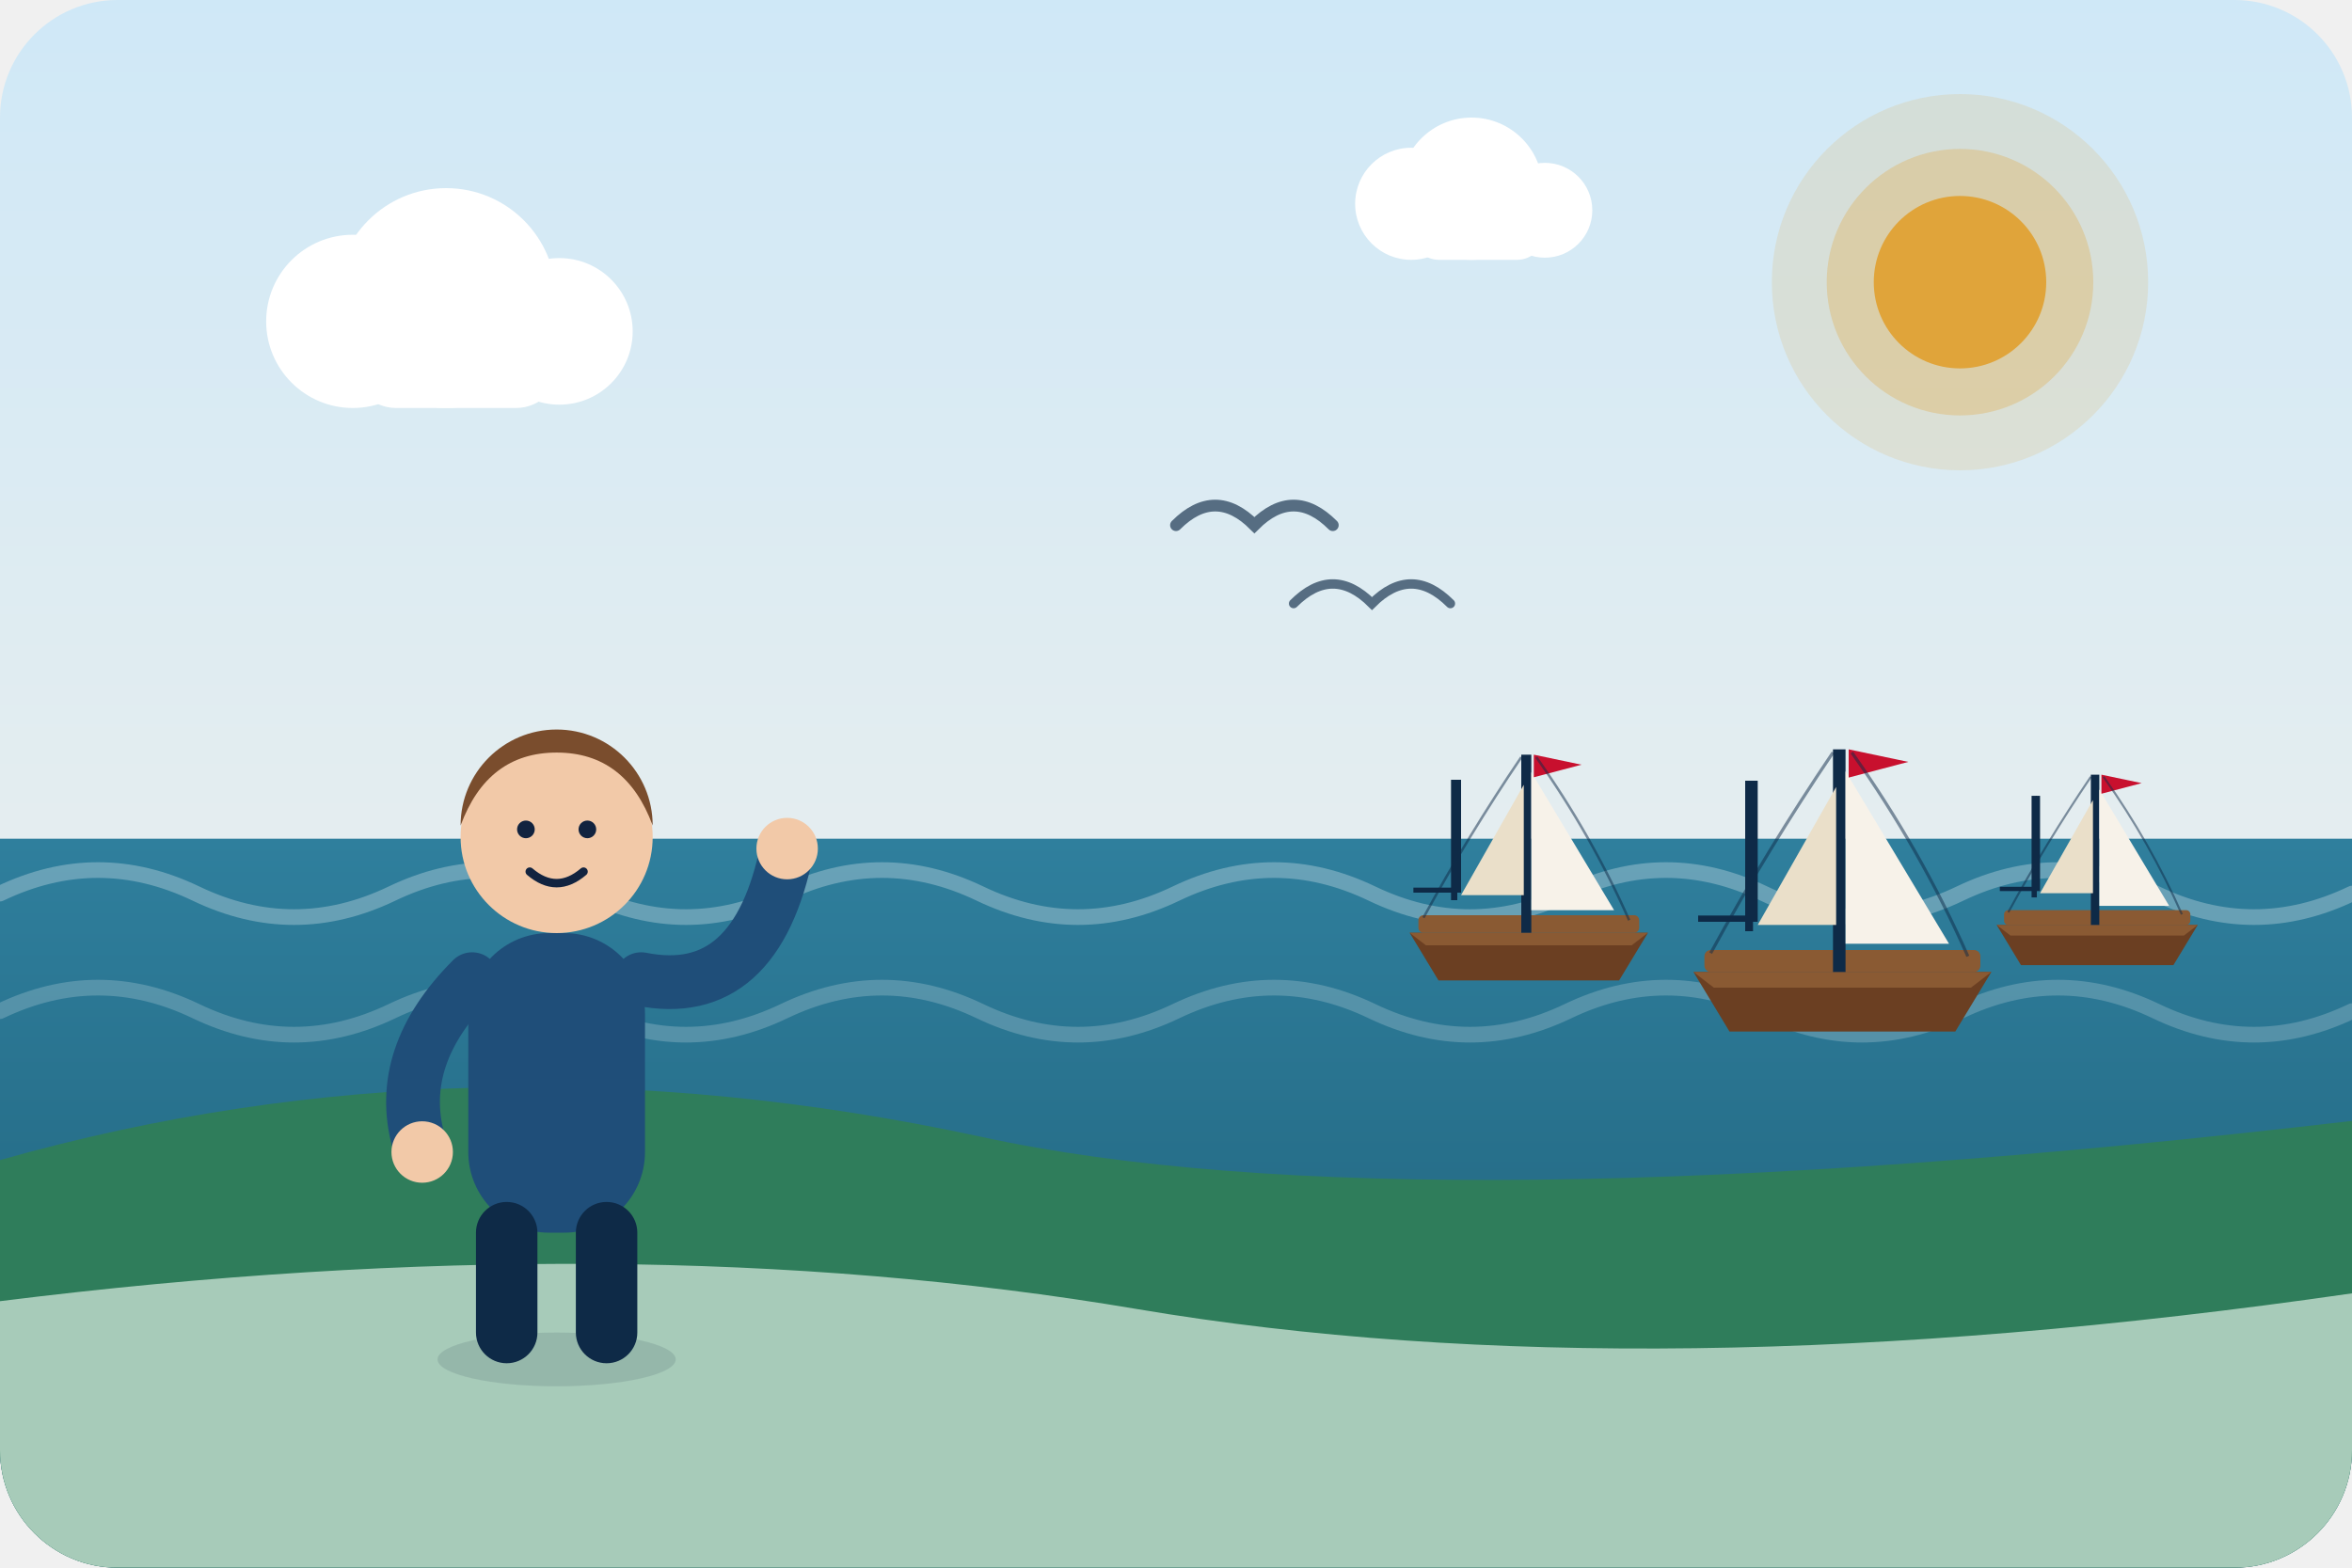
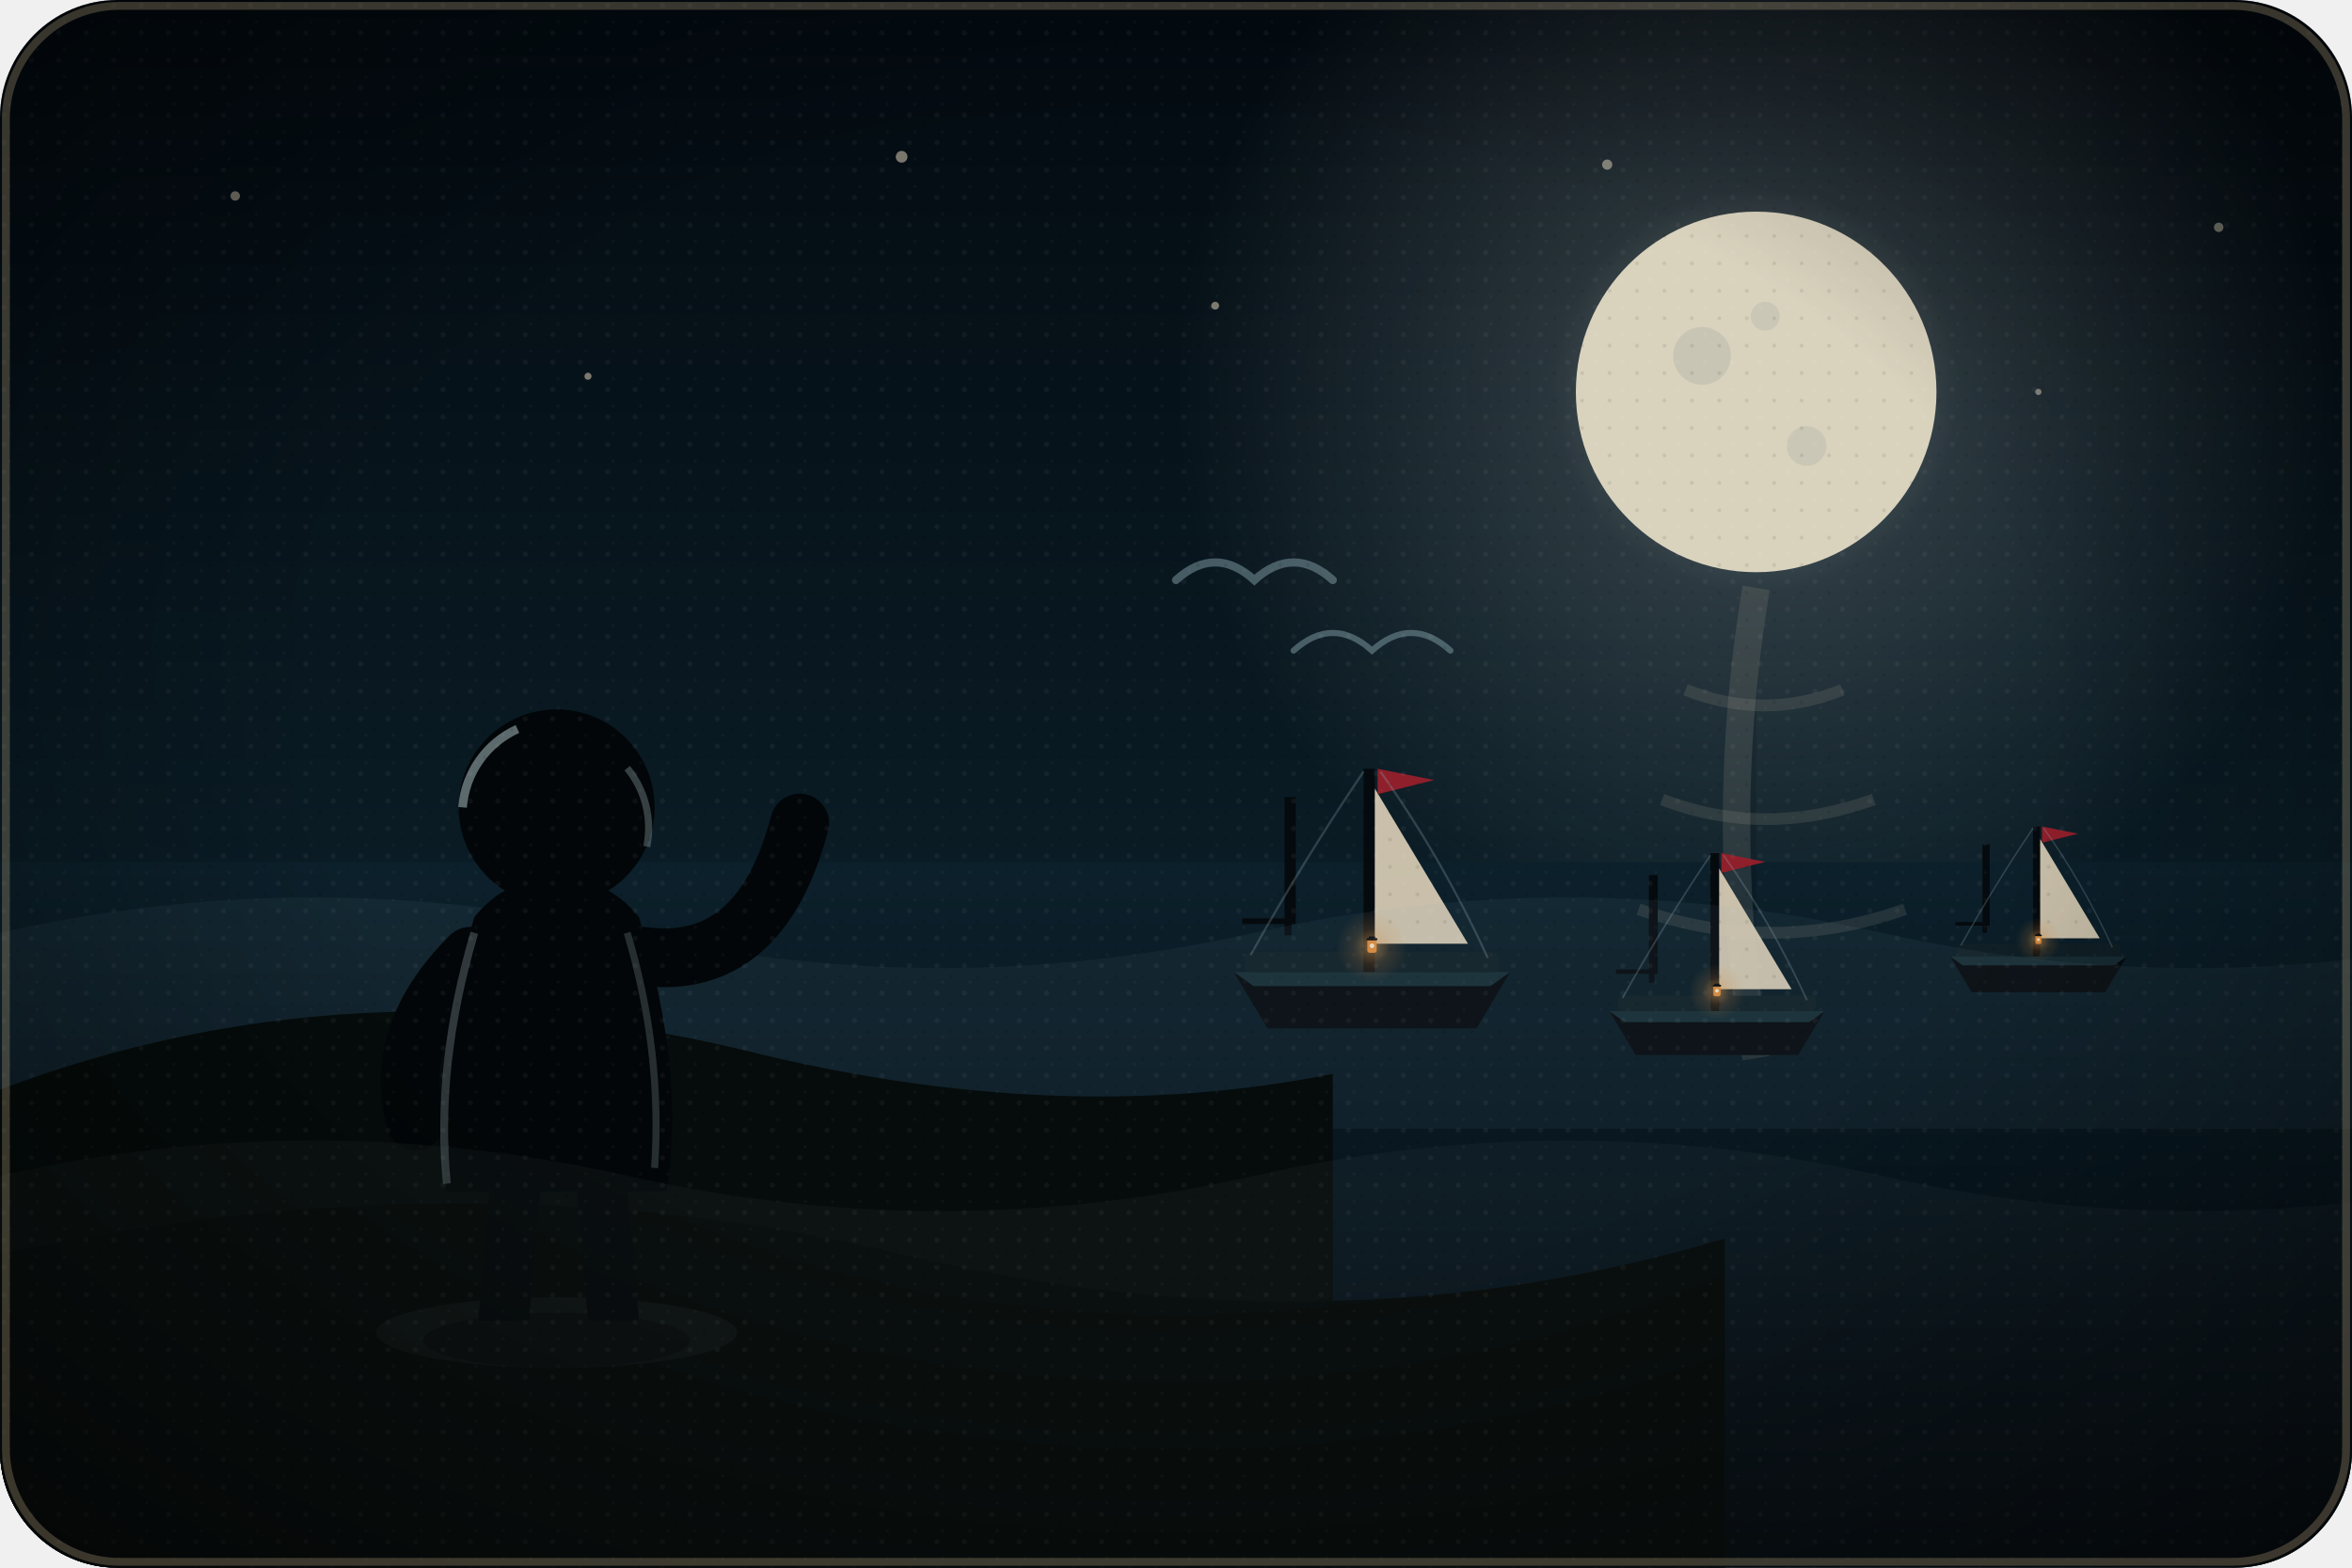
<svg xmlns="http://www.w3.org/2000/svg" viewBox="0 0 600 400" role="img" aria-labelledby="title">
  <defs>
    <linearGradient id="bg" x1="0" y1="0" x2="0" y2="1">
-       <stop offset="0" stop-color="#cfe8f7" />
-       <stop offset="1" stop-color="#f7f2e9" />
+       <stop offset="0" stop-color="#030a10" />
+       <stop offset="1" stop-color="#102a36" />
    </linearGradient>
    <linearGradient id="sea" x1="0" y1="0" x2="0" y2="1">
-       <stop offset="0" stop-color="#2f7f9d" />
-       <stop offset="1" stop-color="#1d5c74" />
+       <stop offset="0" stop-color="#0c202b" />
+       <stop offset="1" stop-color="#030a0f" />
    </linearGradient>
+     <radialGradient id="moonGlow">
+       <stop offset="0" stop-color="#f2ead8" stop-opacity=".55" />
+       <stop offset=".35" stop-color="#c9d8d9" stop-opacity=".18" />
+       <stop offset="1" stop-color="#c9d8d9" stop-opacity="0" />
+     </radialGradient>
+     <radialGradient id="warm">
+       <stop offset="0" stop-color="#e0a45a" stop-opacity=".55" />
+       <stop offset=".5" stop-color="#d98a3d" stop-opacity=".16" />
+       <stop offset="1" stop-color="#d98a3d" stop-opacity="0" />
+     </radialGradient>
+     <radialGradient id="vig" cx=".5" cy=".45" r=".76">
+       <stop offset=".48" stop-color="#000" stop-opacity="0" />
+       <stop offset="1" stop-color="#000" stop-opacity=".62" />
+     </radialGradient>
+     <pattern id="grain" width="7" height="7" patternUnits="userSpaceOnUse">
+       <circle cx="1" cy="1.4" r=".65" fill="#ffffff" opacity=".055" />
+       <circle cx="4.6" cy="4.2" r=".5" fill="#000000" opacity=".1" />
+       <circle cx="2.4" cy="5.6" r=".4" fill="#ffffff" opacity=".04" />
+     </pattern>
    <clipPath id="round">
      <rect width="600" height="400" rx="30" />
    </clipPath>
  </defs>
  <g clip-path="url(#round)">
    <rect width="600" height="400" fill="url(#bg)" />
-     <g transform="translate(500 72) scale(1)">
-       <circle r="48" fill="#e0a43a" opacity=".16" />
-       <circle r="34" fill="#e0a43a" opacity=".3" />
-       <circle r="22" fill="#e0a43a" />
+     <circle cx="60" cy="50" r="1.2" fill="#d9cdb5" opacity=".55" />
+     <circle cx="150" cy="96" r="0.9" fill="#d9cdb5" opacity=".55" />
+     <circle cx="230" cy="40" r="1.5" fill="#d9cdb5" opacity=".55" />
+     <circle cx="310" cy="78" r="1" fill="#d9cdb5" opacity=".55" />
+     <circle cx="410" cy="42" r="1.3" fill="#d9cdb5" opacity=".55" />
+     <circle cx="520" cy="100" r="0.8" fill="#d9cdb5" opacity=".55" />
+     <circle cx="566" cy="58" r="1.2" fill="#d9cdb5" opacity=".55" />
+     <circle cx="448" cy="100" r="147.2" fill="url(#moonGlow)" />
+     <circle cx="448" cy="100" r="46" fill="#d9d2bd" />
+     <circle cx="434.2" cy="90.8" r="7.36" fill="#a9ada5" opacity=".35" />
+     <circle cx="460.88" cy="113.8" r="5.06" fill="#a9ada5" opacity=".3" />
+     <circle cx="450.3" cy="80.68" r="3.68" fill="#a9ada5" opacity=".3" />
+     <rect x="0" y="220" width="600" height="180" fill="url(#sea)" />
+     <path d="M448 150 q-10 60 0 120" stroke="#d9cdb5" stroke-width="7" opacity=".12" />
+     <path d="M430 176 q20 8 40 0 M424 204 q26 10 54 0 M418 232 q34 12 68 0" fill="none" stroke="#d9cdb5" stroke-width="3" opacity=".12" />
+     <g transform="translate(350 248) scale(0.36) rotate(0)">
+       <path d="M-98 0 L98 0 L74 40 L-74 40 Z" fill="#050a0e" />
+       <path d="M-98 0 L98 0 L84 10 L-84 10 Z" fill="#172c34" />
+       <rect x="-90" y="-14" width="180" height="14" rx="4" fill="#101f26" />
+       <rect x="-6" y="-144" width="8" height="144" fill="#050a0e" />
+       <rect x="-62" y="-124" width="5" height="98" fill="#050a0e" />
+       <path d="M2 -130 L2 -20 L68 -20 Z" fill="#d9cdb5" opacity=".92" />
+       <path d="M-56 -124 L-56 -36 L-92 -36" fill="none" stroke="#050a0e" stroke-width="4" />
+       <path d="M4 -144 L44 -136 L4 -126 Z" fill="#8f1f2b" />
+       <path d="M6 -142 Q50 -80 82 -10" fill="none" stroke="#8ba6ad" stroke-width="1.6" opacity=".28" />
+       <path d="M-6 -142 Q-48 -80 -86 -12" fill="none" stroke="#8ba6ad" stroke-width="1.6" opacity=".28" />
+       <g transform="translate(0 -18) scale(0.55)">
+         <circle r="46" fill="url(#warm)" />
+         <path d="M-4 -12 h8" stroke="#050b10" stroke-width="2" />
+         <rect x="-6" y="-10" width="12" height="18" rx="3" fill="#d98a3d" />
+         <rect x="-7" y="-11" width="14" height="3" rx="1.5" fill="#050b10" />
+         <circle cx="0" cy="-1" r="3" fill="#f2ead8" opacity=".85" />
+       </g>
    </g>
-     <g transform="translate(90 82) scale(0.85)" fill="#ffffff">
-       <circle cx="0" cy="0" r="26" />
-       <circle cx="28" cy="-7" r="33" />
-       <circle cx="62" cy="3" r="22" />
-       <rect x="0" y="0" width="62" height="26" rx="13" />
+     <g transform="translate(438 258) scale(0.28) rotate(0)">
+       <path d="M-98 0 L98 0 L74 40 L-74 40 Z" fill="#050a0e" />
+       <path d="M-98 0 L98 0 L84 10 L-84 10 Z" fill="#172c34" />
+       <rect x="-90" y="-14" width="180" height="14" rx="4" fill="#101f26" />
+       <rect x="-6" y="-144" width="8" height="144" fill="#050a0e" />
+       <rect x="-62" y="-124" width="5" height="98" fill="#050a0e" />
+       <path d="M2 -130 L2 -20 L68 -20 Z" fill="#d9cdb5" opacity=".92" />
+       <path d="M-56 -124 L-56 -36 L-92 -36" fill="none" stroke="#050a0e" stroke-width="4" />
+       <path d="M4 -144 L44 -136 L4 -126 Z" fill="#8f1f2b" />
+       <path d="M6 -142 Q50 -80 82 -10" fill="none" stroke="#8ba6ad" stroke-width="1.6" opacity=".28" />
+       <path d="M-6 -142 Q-48 -80 -86 -12" fill="none" stroke="#8ba6ad" stroke-width="1.6" opacity=".28" />
+       <g transform="translate(0 -18) scale(0.55)">
+         <circle r="46" fill="url(#warm)" />
+         <path d="M-4 -12 h8" stroke="#050b10" stroke-width="2" />
+         <rect x="-6" y="-10" width="12" height="18" rx="3" fill="#d98a3d" />
+         <rect x="-7" y="-11" width="14" height="3" rx="1.5" fill="#050b10" />
+         <circle cx="0" cy="-1" r="3" fill="#f2ead8" opacity=".85" />
+       </g>
    </g>
-     <g transform="translate(360 52) scale(0.55)" fill="#ffffff">
-       <circle cx="0" cy="0" r="26" />
-       <circle cx="28" cy="-7" r="33" />
-       <circle cx="62" cy="3" r="22" />
-       <rect x="0" y="0" width="62" height="26" rx="13" />
+     <g transform="translate(520 244) scale(0.23) rotate(0)">
+       <path d="M-98 0 L98 0 L74 40 L-74 40 Z" fill="#050a0e" />
+       <path d="M-98 0 L98 0 L84 10 L-84 10 Z" fill="#172c34" />
+       <rect x="-90" y="-14" width="180" height="14" rx="4" fill="#101f26" />
+       <rect x="-6" y="-144" width="8" height="144" fill="#050a0e" />
+       <rect x="-62" y="-124" width="5" height="98" fill="#050a0e" />
+       <path d="M2 -130 L2 -20 L68 -20 Z" fill="#d9cdb5" opacity=".92" />
+       <path d="M-56 -124 L-56 -36 L-92 -36" fill="none" stroke="#050a0e" stroke-width="4" />
+       <path d="M4 -144 L44 -136 L4 -126 Z" fill="#8f1f2b" />
+       <path d="M6 -142 Q50 -80 82 -10" fill="none" stroke="#8ba6ad" stroke-width="1.6" opacity=".28" />
+       <path d="M-6 -142 Q-48 -80 -86 -12" fill="none" stroke="#8ba6ad" stroke-width="1.6" opacity=".28" />
+       <g transform="translate(0 -18) scale(0.55)">
+         <circle r="46" fill="url(#warm)" />
+         <path d="M-4 -12 h8" stroke="#050b10" stroke-width="2" />
+         <rect x="-6" y="-10" width="12" height="18" rx="3" fill="#d98a3d" />
+         <rect x="-7" y="-11" width="14" height="3" rx="1.5" fill="#050b10" />
+         <circle cx="0" cy="-1" r="3" fill="#f2ead8" opacity=".85" />
+       </g>
    </g>
-     <rect x="0" y="214" width="600" height="186" fill="url(#sea)" />
-     <path d="M0 228 q25 -12 50 0 t50 0 t50 0 t50 0 t50 0 t50 0 t50 0 t50 0 t50 0 t50 0 t50 0 t50 0" fill="none" stroke="#ffffff" stroke-width="4" stroke-linecap="round" opacity="0.28" />
-     <path d="M0 258 q25 -12 50 0 t50 0 t50 0 t50 0 t50 0 t50 0 t50 0 t50 0 t50 0 t50 0 t50 0 t50 0" fill="none" stroke="#ffffff" stroke-width="4" stroke-linecap="round" opacity="0.2" />
-     <g transform="translate(390 238) scale(0.32) rotate(0)">
-       <path d="M-95 0 L95 0 L72 38 L-72 38 Z" fill="#6b3f22" />
-       <path d="M-95 0 L95 0 L82 10 L-82 10 Z" fill="#8a5a33" />
-       <rect x="-88" y="-14" width="176" height="14" rx="4" fill="#8a5a33" />
-       <rect x="-6" y="-142" width="8" height="142" fill="#0e2a47" />
-       <rect x="-62" y="-122" width="5" height="96" fill="#0e2a47" />
-       <path d="M2 -128 L2 -18 L68 -18 Z" fill="#f7f2e9" />
-       <path d="M-4 -118 L-4 -30 L-54 -30 Z" fill="#eadfc9" />
-       <path d="M-56 -122 L-56 -34 L-92 -34" fill="none" stroke="#0e2a47" stroke-width="4" />
-       <path d="M4 -142 L42 -134 L4 -124 Z" fill="#c8102e" />
-       <path d="M6 -140 Q50 -78 80 -10" fill="none" stroke="#0e2a47" stroke-width="2" opacity=".5" />
-       <path d="M-6 -140 Q-48 -78 -84 -12" fill="none" stroke="#0e2a47" stroke-width="2" opacity=".5" />
+     <path d="M0 238 q80 -18 160 0 t160 0 t160 0 t160 0 v50 H0 Z" fill="#8ba6ad" opacity="0.07" />
+     <path d="M0 400 V278 q90 -34 190 -10 q80 20 150 6 v126 Z" fill="#050c0b" />
+     <path d="M0 400 V320 q120 -26 230 0 t210 -4 v84 Z" fill="#030807" />
+     <g transform="translate(142 336) scale(1 1)">
+       <ellipse cx="0" cy="4" rx="46" ry="9" fill="#8ba6ad" opacity=".055" />
+       <ellipse cx="0" cy="6" rx="34" ry="7" fill="#000" opacity=".4" />
+       <path d="M-21 -102 q-12 40 -7 70 h56 q5 -30 -7 -70 q-8 -10 -21 -10 q-13 0 -21 10 Z" fill="#020608" />
+       <path d="M-17 -34 l-3 35 h13 l3 -35 Z" fill="#020608" />
+       <path d="M5 -34 l3 35 h13 l-3 -35 Z" fill="#020608" />
+       <path d="M-22 -92 q-20 20 -14 42" fill="none" stroke="#020608" stroke-width="15" stroke-linecap="round" />
+       <path d="M22 -92 q30 4 40 -34" fill="none" stroke="#020608" stroke-width="15" stroke-linecap="round" />
+       <circle cx="0" cy="-130" r="25" fill="#020608" />
+       <path d="M-24 -130 A24 24 0 0 1 -10 -150" fill="none" stroke="#a8bcc0" stroke-width="2.2" opacity=".55" />
+       <path d="M18 -140 A24 24 0 0 1 23 -120" fill="none" stroke="#a8bcc0" stroke-width="1.8" opacity=".32" />
+       <path d="M-21 -98 q-10 34 -7 64" fill="none" stroke="#a8bcc0" stroke-width="2" opacity=".28" />
+       <path d="M18 -98 q9 30 7 60" fill="none" stroke="#a8bcc0" stroke-width="1.8" opacity=".22" />
    </g>
-     <g transform="translate(470 248) scale(0.4) rotate(0)">
-       <path d="M-95 0 L95 0 L72 38 L-72 38 Z" fill="#6b3f22" />
-       <path d="M-95 0 L95 0 L82 10 L-82 10 Z" fill="#8a5a33" />
-       <rect x="-88" y="-14" width="176" height="14" rx="4" fill="#8a5a33" />
-       <rect x="-6" y="-142" width="8" height="142" fill="#0e2a47" />
-       <rect x="-62" y="-122" width="5" height="96" fill="#0e2a47" />
-       <path d="M2 -128 L2 -18 L68 -18 Z" fill="#f7f2e9" />
-       <path d="M-4 -118 L-4 -30 L-54 -30 Z" fill="#eadfc9" />
-       <path d="M-56 -122 L-56 -34 L-92 -34" fill="none" stroke="#0e2a47" stroke-width="4" />
-       <path d="M4 -142 L42 -134 L4 -124 Z" fill="#c8102e" />
-       <path d="M6 -140 Q50 -78 80 -10" fill="none" stroke="#0e2a47" stroke-width="2" opacity=".5" />
-       <path d="M-6 -140 Q-48 -78 -84 -12" fill="none" stroke="#0e2a47" stroke-width="2" opacity=".5" />
-     </g>
-     <g transform="translate(535 236) scale(0.27) rotate(0)">
-       <path d="M-95 0 L95 0 L72 38 L-72 38 Z" fill="#6b3f22" />
-       <path d="M-95 0 L95 0 L82 10 L-82 10 Z" fill="#8a5a33" />
-       <rect x="-88" y="-14" width="176" height="14" rx="4" fill="#8a5a33" />
-       <rect x="-6" y="-142" width="8" height="142" fill="#0e2a47" />
-       <rect x="-62" y="-122" width="5" height="96" fill="#0e2a47" />
-       <path d="M2 -128 L2 -18 L68 -18 Z" fill="#f7f2e9" />
-       <path d="M-4 -118 L-4 -30 L-54 -30 Z" fill="#eadfc9" />
-       <path d="M-56 -122 L-56 -34 L-92 -34" fill="none" stroke="#0e2a47" stroke-width="4" />
-       <path d="M4 -142 L42 -134 L4 -124 Z" fill="#c8102e" />
-       <path d="M6 -140 Q50 -78 80 -10" fill="none" stroke="#0e2a47" stroke-width="2" opacity=".5" />
-       <path d="M-6 -140 Q-48 -78 -84 -12" fill="none" stroke="#0e2a47" stroke-width="2" opacity=".5" />
-     </g>
-     <path d="M0 400 V296 q120 -34 250 -6 q110 24 350 -4 v114 Z" fill="#2f7d5b" />
-     <path d="M0 400 V332 q160 -20 290 2 t310 -4 v70 Z" fill="#cfe6d8" opacity=".75" />
-     <g transform="translate(142 340) scale(0.98 0.98)">
-       <ellipse cx="0" cy="7" rx="31" ry="7" fill="#12233f" opacity=".12" />
-       <rect x="-23" y="-104" width="46" height="78" rx="21" fill="#1f4e79" />
-       <rect x="-21" y="-34" width="16" height="42" rx="8" fill="#0e2a47" />
-       <rect x="5" y="-34" width="16" height="42" rx="8" fill="#0e2a47" />
-       <path d="M-22 -92 q-20 20 -14 42" fill="none" stroke="#1f4e79" stroke-width="14" stroke-linecap="round" />
-       <circle cx="-35" cy="-47" r="8" fill="#f2c9a8" />
-       <path d="M22 -92 q30 6 38 -34" fill="none" stroke="#1f4e79" stroke-width="14" stroke-linecap="round" />
-       <circle cx="60" cy="-126" r="8" fill="#f2c9a8" />
-       <circle cx="0" cy="-129" r="25" fill="#f2c9a8" />
-       <path d="M-25 -132 a25 25 0 0 1 50 0 q-7 -19 -25 -19 q-18 0 -25 19" fill="#7a4d2d" />
-       <circle cx="-8" cy="-131" r="2.3" fill="#12233f" />
-       <circle cx="8" cy="-131" r="2.3" fill="#12233f" />
-       <path d="M-7 -120 q7 6 14 0" fill="none" stroke="#12233f" stroke-width="2.2" stroke-linecap="round" />
-     </g>
-     <path d="M300 134 q10 -10 20 0 q10 -10 20 0" fill="none" stroke="#0e2a47" stroke-width="3" stroke-linecap="round" opacity=".65" />
-     <path d="M330 154 q10 -10 20 0 q10 -10 20 0" fill="none" stroke="#0e2a47" stroke-width="2.4" stroke-linecap="round" opacity=".65" />
+     <path d="M300 148 q10 -9 20 0 q10 -9 20 0" fill="none" stroke="#78939b" stroke-width="2.08" stroke-linecap="round" opacity=".55" />
+     <path d="M330 166 q10 -9 20 0 q10 -9 20 0" fill="none" stroke="#78939b" stroke-width="1.56" stroke-linecap="round" opacity=".55" />
+     <path d="M0 300 q80 -18 160 0 t160 0 t160 0 t160 0 v100 H0 Z" fill="#8ba6ad" opacity="0.05" />
+     <rect width="600" height="400" fill="url(#grain)" opacity=".8" />
+     <rect width="600" height="400" fill="url(#vig)" />
+     <rect x="1.5" y="1.5" width="597" height="397" rx="29" fill="none" stroke="#c4b08a" stroke-opacity=".28" stroke-width="2" />
  </g>
</svg>
